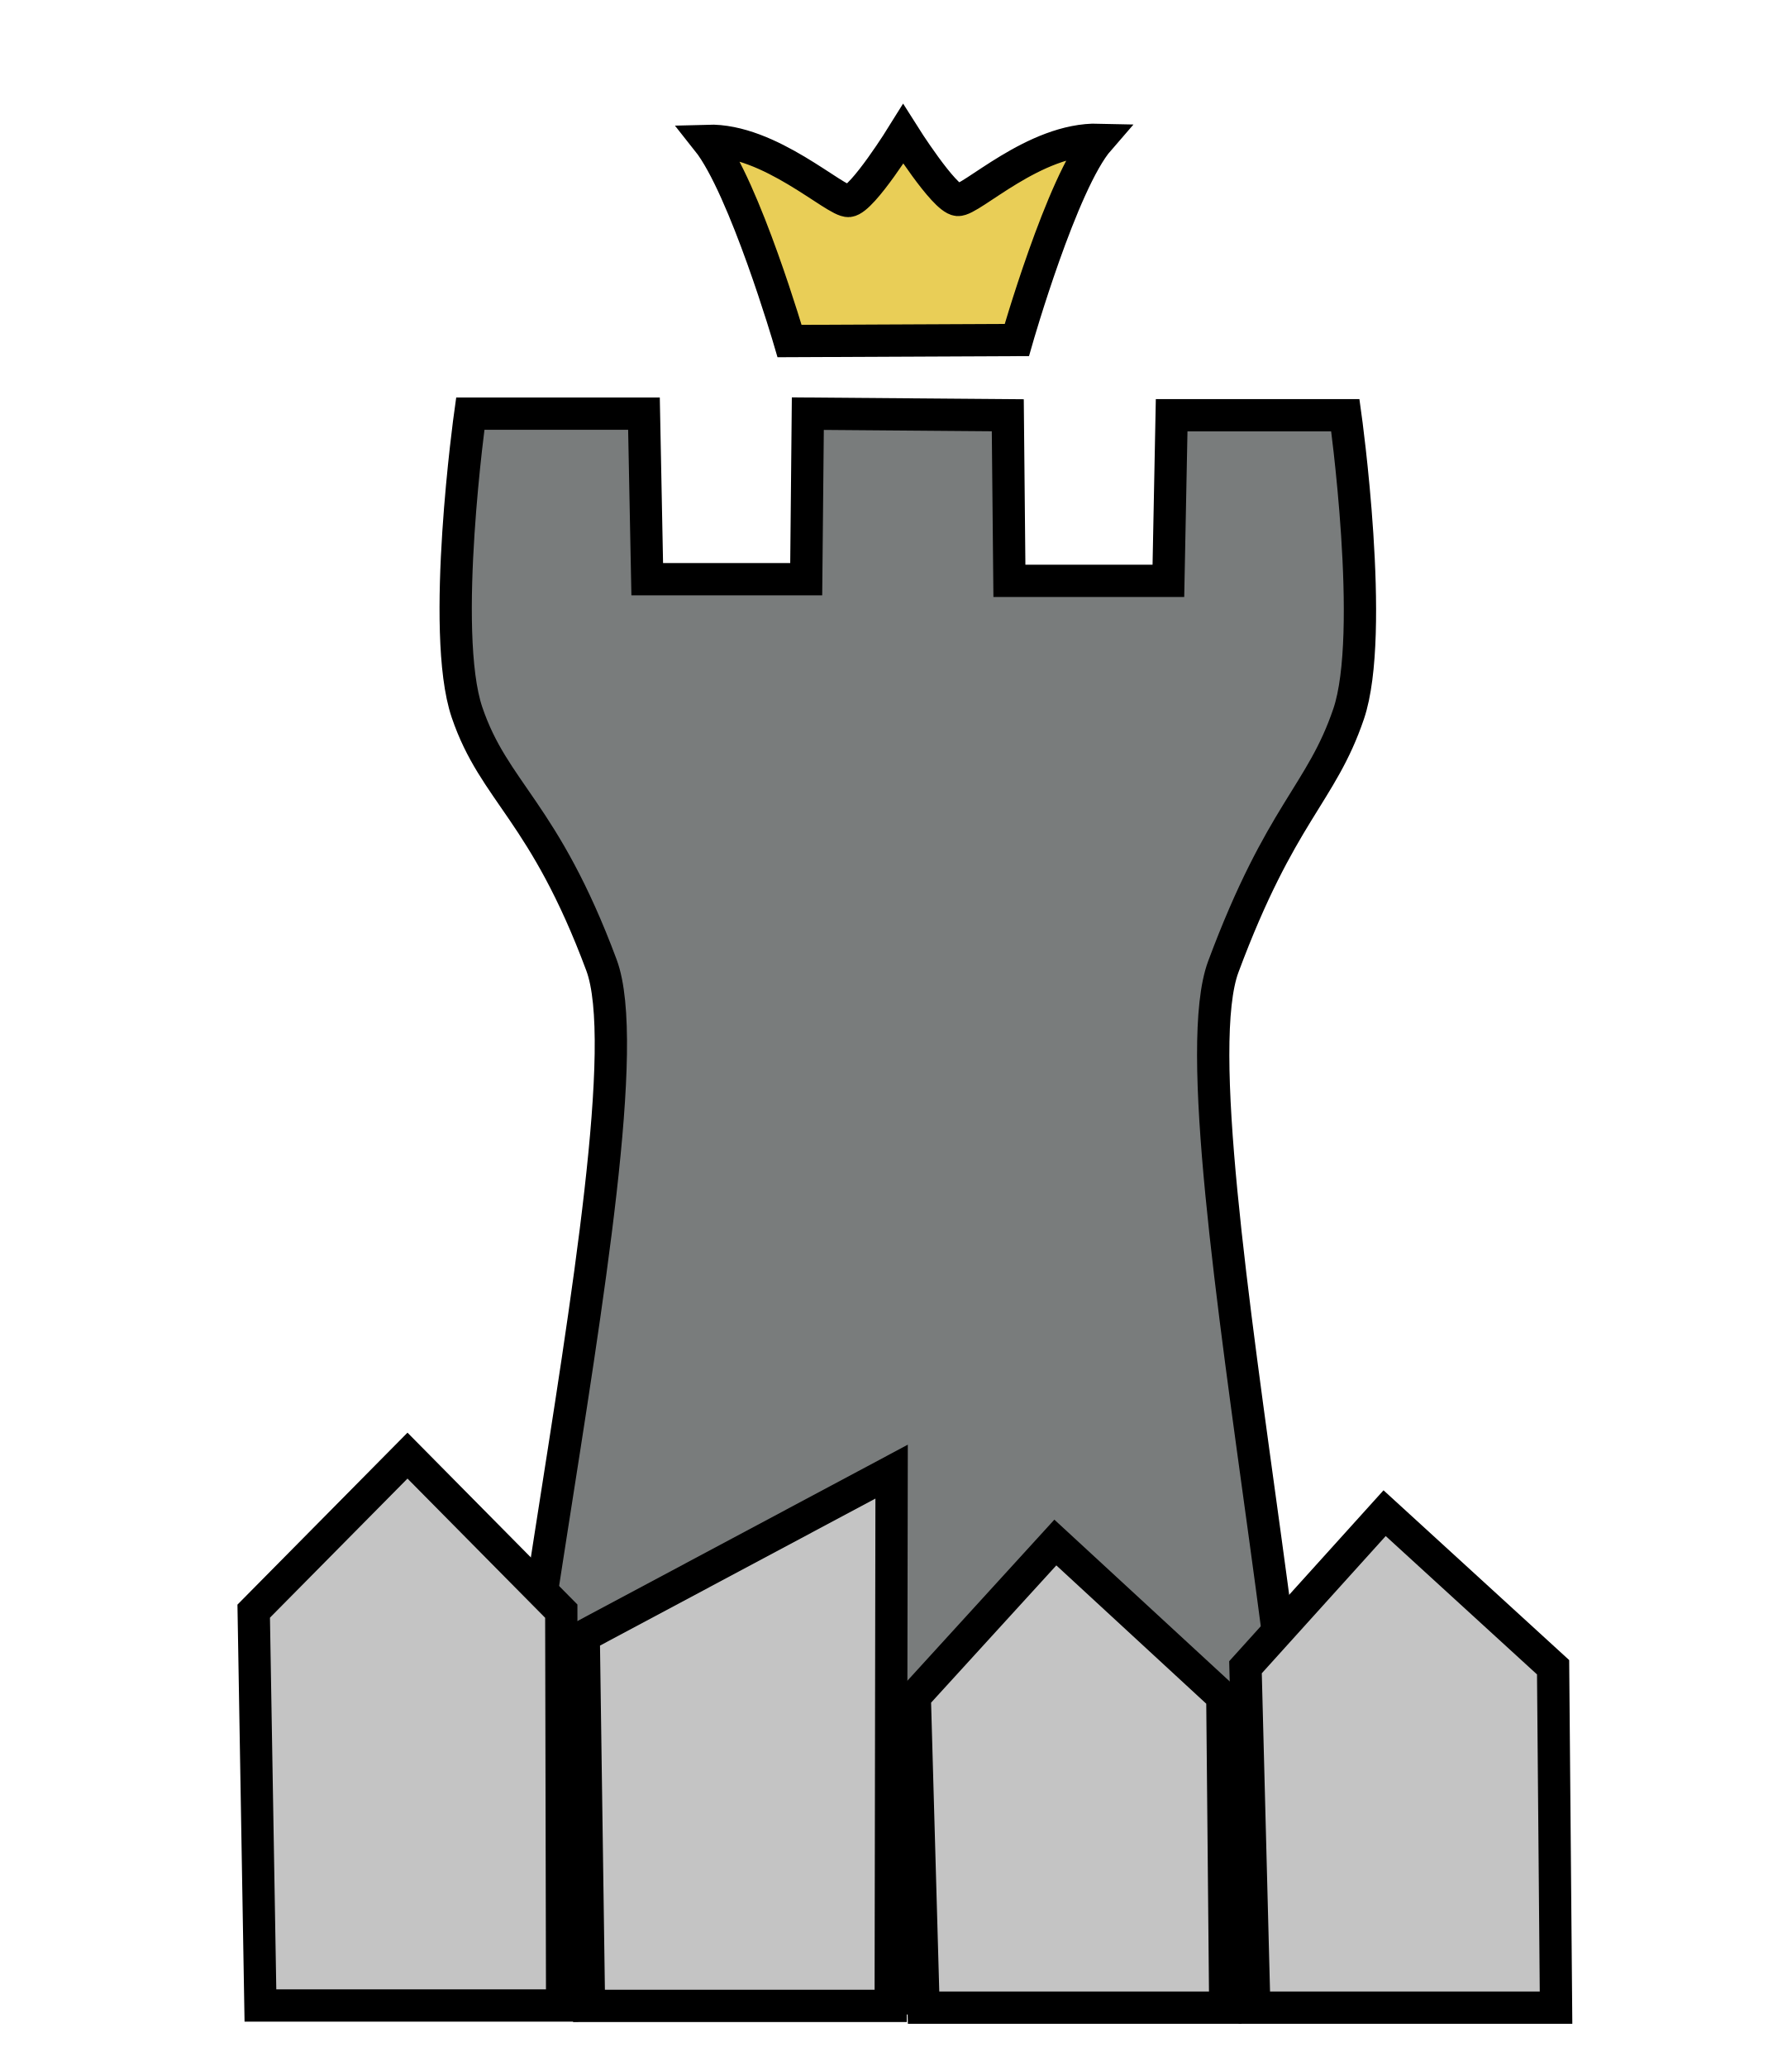
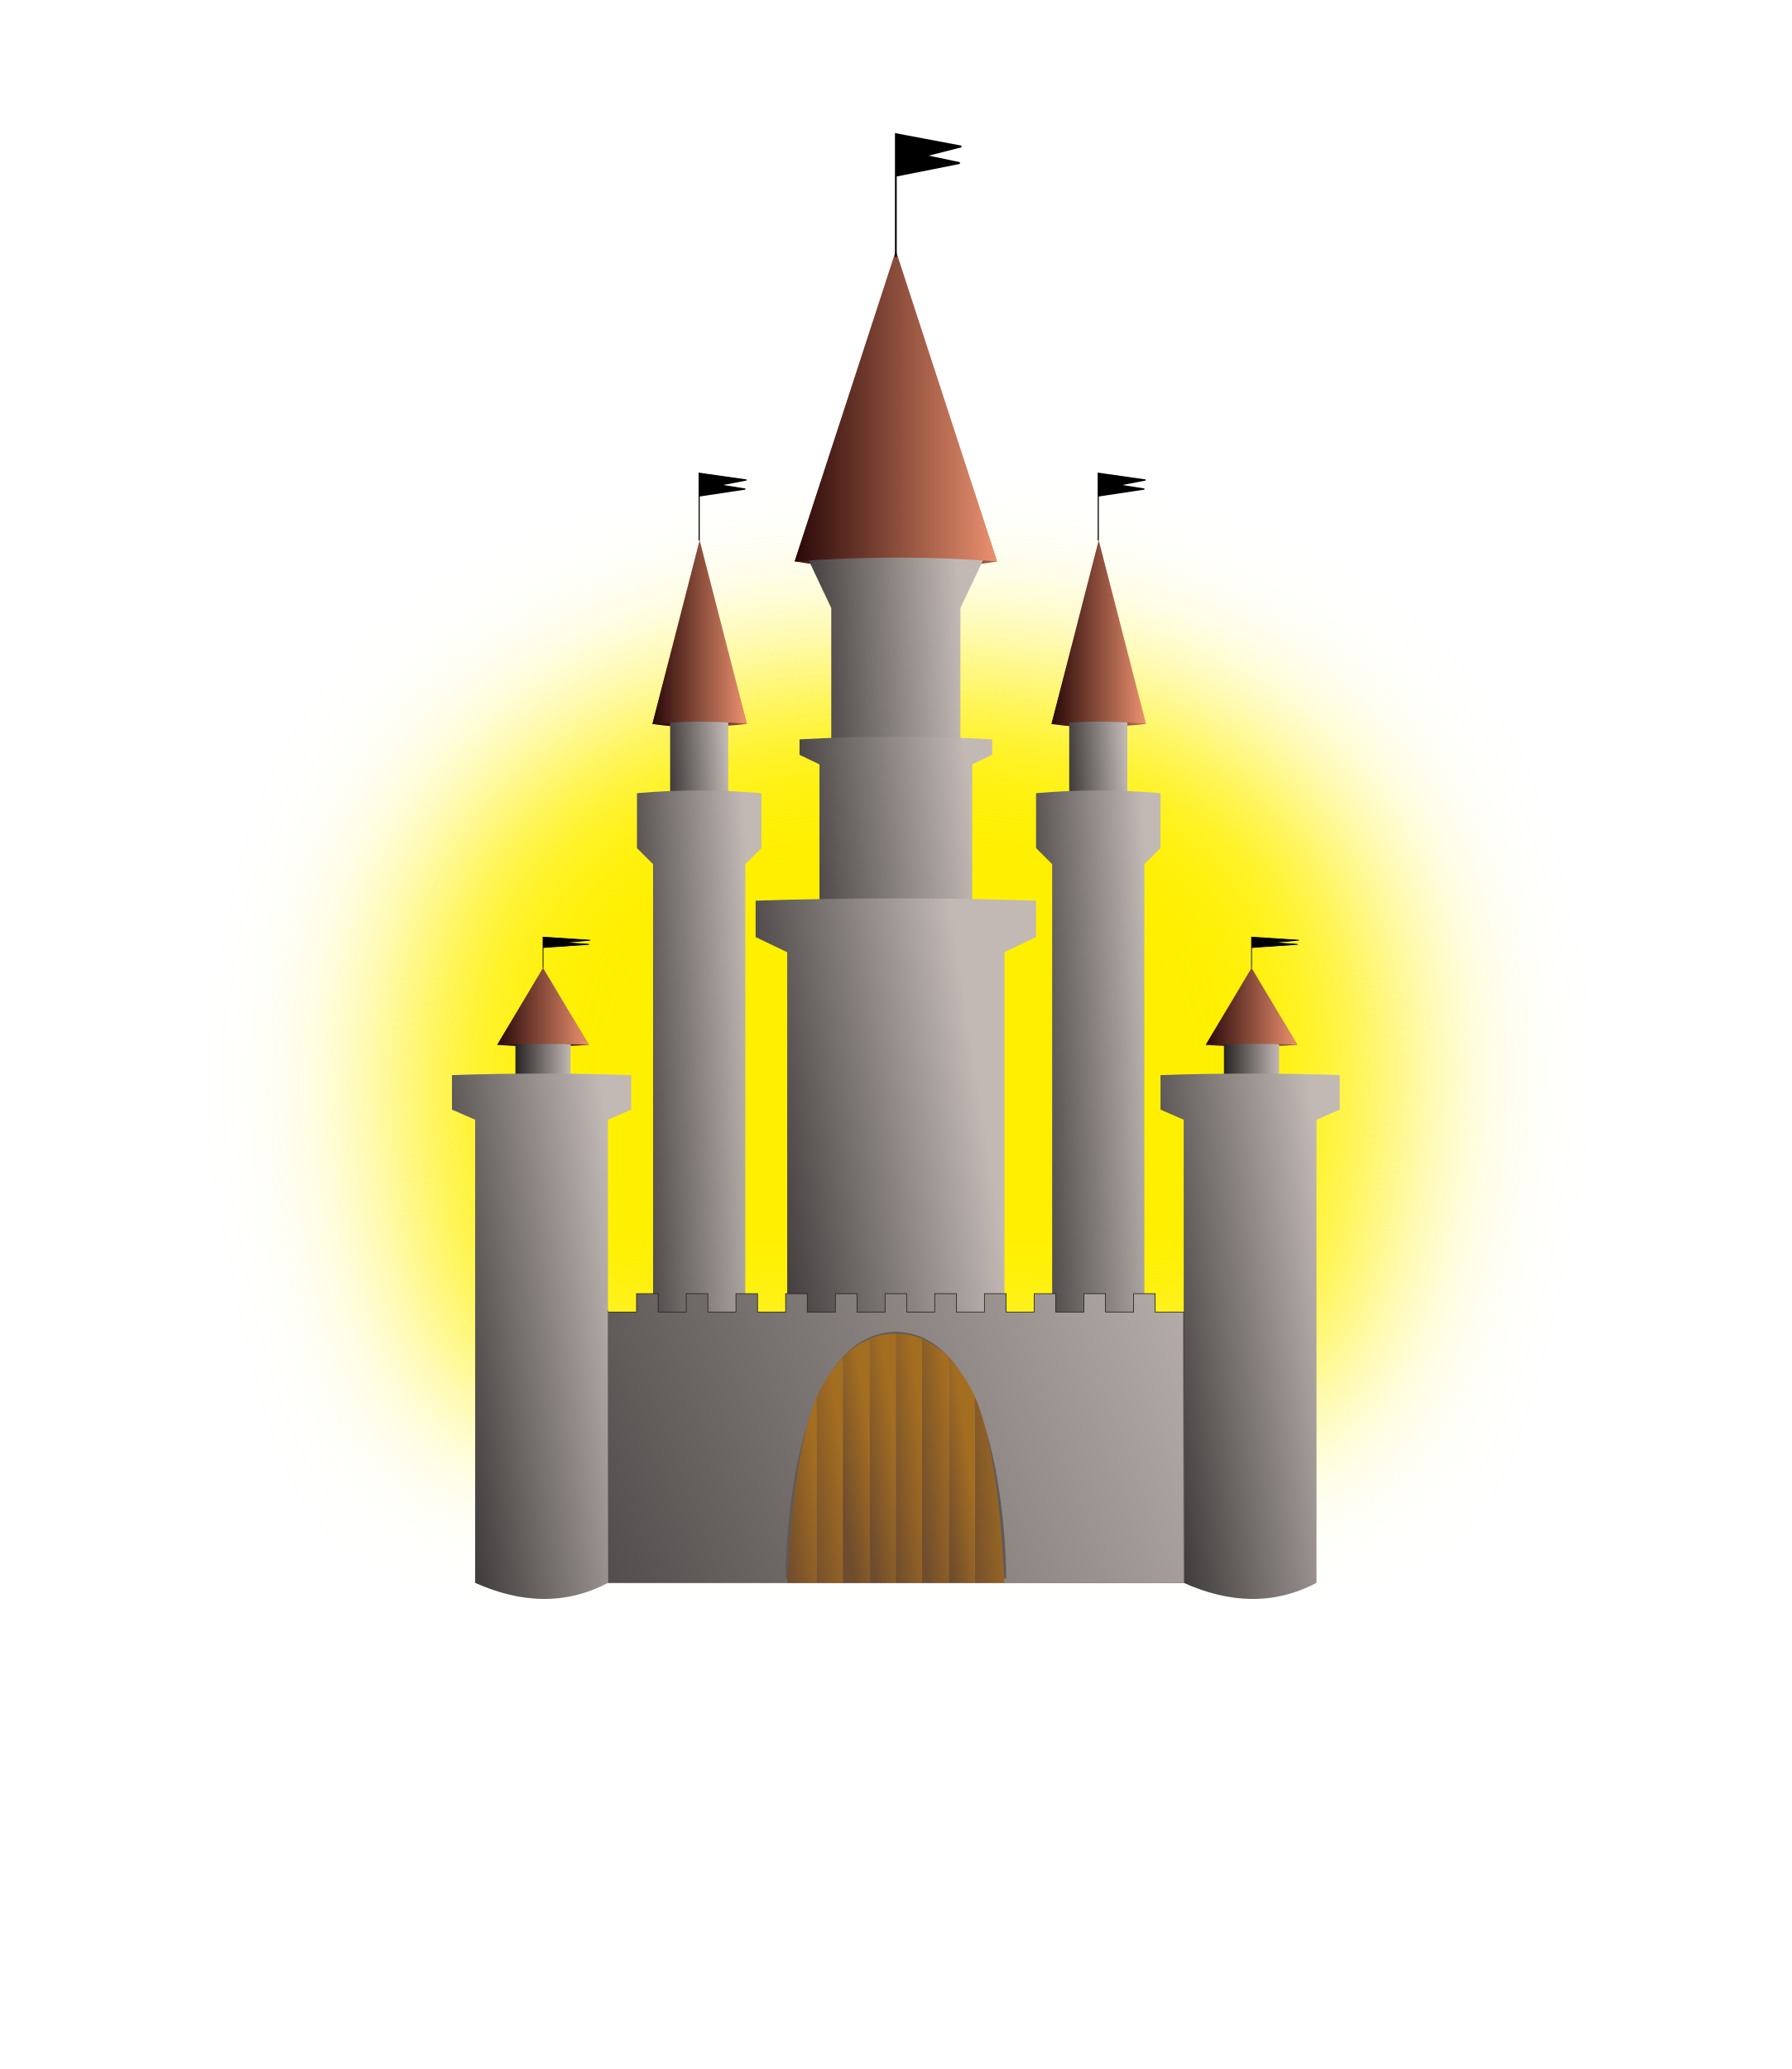
- <svg xmlns="http://www.w3.org/2000/svg" version="1.1" width="55.5" height="64" id="svg2985">
-   <defs id="defs2987" />
-   <g id="layer1" transform="translate(-3.525424,1.084746)">
-     <path d="m 42.989,60.845 c 3.172,0.011 -3.356,-27.202 -1.576,-31.983 1.78,-4.782 3.036,-5.342 3.881,-7.831 0.845,-2.489 -0.101,-9.252 -0.101,-9.252 l -5.38,0 -0.101,5.129 -4.924,0 -0.05,-5.129 -6.193,-0.05 -0.05,5.129 -4.924,0 -0.101,-5.129 -5.38,0 c 0,0 -0.945,6.763 -0.101,9.252 0.845,2.489 2.385,3.05 4.165,7.831 1.78,4.782 -5.316,31.994 -2.145,31.983 z" id="path2999" style="fill:#797c7c;fill-opacity:1;stroke:#000000;stroke-width:1;stroke-linecap:butt;stroke-linejoin:miter;stroke-miterlimit:4;stroke-opacity:1;stroke-dasharray:none" />
-     <path d="m 42.373,61.108 -0.273,-10.545 4.309,-4.773 5.218,4.773 0.091,10.545 z" id="path3020" style="fill:#c4c4c4;fill-opacity:1;stroke:#000000;stroke-width:1px;stroke-linecap:butt;stroke-linejoin:miter;stroke-opacity:1" />
-     <path d="m 11.591,61.042 -0.208,-12.217 4.763,-4.818 4.763,4.818 0.027,12.217 z" id="path3020-3" style="fill:#c4c4c4;fill-opacity:1;stroke:#000000;stroke-width:1px;stroke-linecap:butt;stroke-linejoin:miter;stroke-opacity:1" />
-     <path d="m 32.13,61.108 -0.273,-9.636 4.354,-4.773 5.172,4.773 0.091,9.636 z" id="path3020-6" style="fill:#c4c4c4;fill-opacity:1;stroke:#000000;stroke-width:1px;stroke-linecap:butt;stroke-linejoin:miter;stroke-opacity:1" />
-     <path d="m 21.767,61.054 -0.163,-11.46 9.536,-5.091 -0.009,5.091 -0.019,11.46 z" id="path3020-7" style="fill:#c4c4c4;fill-opacity:1;stroke:#000000;stroke-width:1px;stroke-linecap:butt;stroke-linejoin:miter;stroke-opacity:1" />
-     <path d="m 35.018,9.448 c 0,0 1.399,-4.892 2.539,-6.203 -1.996,-0.051 -3.964,1.905 -4.371,1.864 -0.429,-0.043 -1.687,-2.041 -1.687,-2.041 0,0 -1.258,2.03 -1.687,2.073 -0.407,0.041 -2.448,-1.922 -4.371,-1.864 1.149,1.447 2.539,6.203 2.539,6.203 z" id="path3900" style="fill:#e9ce57;fill-opacity:1;stroke:#000000;stroke-width:1px;stroke-linecap:butt;stroke-linejoin:miter;stroke-opacity:1" />
+ <svg xmlns="http://www.w3.org/2000/svg" xmlns:xlink="http://www.w3.org/1999/xlink" width="143.933mm" height="166.229mm" viewBox="0 0 510 589" id="svg2" version="1.1">
+   <defs id="defs4">
+     <linearGradient id="linearGradient4359">
+       <stop style="stop-color:#262323;stop-opacity:1" offset="0" id="stop4361" />
+       <stop style="stop-color:#c2b9b5;stop-opacity:1" offset="1" id="stop4363" />
+     </linearGradient>
+     <linearGradient id="linearGradient4333">
+       <stop style="stop-color:#260606;stop-opacity:1" offset="0" id="stop4335" />
+       <stop style="stop-color:#ee9370;stop-opacity:1" offset="1" id="stop4337" />
+     </linearGradient>
+     <linearGradient xlink:href="#linearGradient4333" id="linearGradient4339" x1="230.462" y1="114.913" x2="279.524" y2="114.913" gradientUnits="userSpaceOnUse" gradientTransform="matrix(1.206086,0,0,1,-52.5503,-2e-6)" />
+     <linearGradient xlink:href="#linearGradient4359" id="linearGradient4347" x1="226.58" y1="193.632" x2="270.732" y2="191.797" gradientUnits="userSpaceOnUse" gradientTransform="matrix(1.206086,0,0,1,-52.5503,-2e-6)" />
+     <linearGradient xlink:href="#linearGradient4359" id="linearGradient4349" x1="221.9" y1="243.262" x2="273.518" y2="238.774" gradientUnits="userSpaceOnUse" gradientTransform="matrix(1.206086,0,0,1,-52.5503,-2e-6)" />
+     <linearGradient xlink:href="#linearGradient4359" id="linearGradient4351" x1="216.318" y1="364.686" x2="280.681" y2="356.412" gradientUnits="userSpaceOnUse" gradientTransform="matrix(1.206086,0,0,1,-52.5503,-2e-6)" />
+     <linearGradient xlink:href="#linearGradient4359" id="linearGradient4443" x1="276.264" y1="336.221" x2="322.398" y2="333.776" gradientUnits="userSpaceOnUse" gradientTransform="translate(8.427043,-3.489868e-6)" />
+     <linearGradient xlink:href="#linearGradient4359" id="linearGradient4451" x1="292.245" y1="217.047" x2="312.462" y2="215.824" gradientUnits="userSpaceOnUse" gradientTransform="translate(8.427043,-3.489868e-6)" />
+     <linearGradient xlink:href="#linearGradient4359" id="linearGradient4551" x1="295.913" y1="215.824" x2="312.462" y2="215.824" gradientUnits="userSpaceOnUse" gradientTransform="translate(1.771653,0)" />
+     <linearGradient xlink:href="#linearGradient4359" id="linearGradient4443-4" x1="275.788" y1="336.695" x2="322.398" y2="333.776" gradientUnits="userSpaceOnUse" gradientTransform="matrix(1.440151,0,0,0.6283158,-82.24521,164.1915)" />
+     <linearGradient xlink:href="#linearGradient4359" id="linearGradient4451-9" x1="295.913" y1="215.824" x2="312.462" y2="215.824" gradientUnits="userSpaceOnUse" gradientTransform="matrix(0.949313,0,0,0.4262347,67.47542,209.6914)" />
+     <linearGradient xlink:href="#linearGradient4359" id="linearGradient4768" x1="285.977" y1="333.776" x2="322.398" y2="333.776" gradientUnits="userSpaceOnUse" gradientTransform="matrix(1,0,0,0.2631317,47.47363,189.8275)" />
+     <linearGradient xlink:href="#linearGradient4359" id="linearGradient4770" x1="295.913" y1="215.824" x2="312.462" y2="215.824" gradientUnits="userSpaceOnUse" gradientTransform="matrix(0.949313,0,0,0.4123372,62.89198,156.1367)" />
+     <linearGradient gradientTransform="translate(0,-2.4907713e-6)" xlink:href="#linearGradient4359" id="linearGradient4941" x1="90.99" y1="469.183" x2="362.214" y2="365.99" gradientUnits="userSpaceOnUse" />
+     <linearGradient gradientTransform="translate(0,-2.4907713e-6)" xlink:href="#linearGradient4992" id="linearGradient5020" x1="220.055" y1="421.767" x2="233" y2="419.804" gradientUnits="userSpaceOnUse" />
+     <linearGradient id="linearGradient4992">
+       <stop id="stop4994" offset="0" style="stop-color:#6f4c2d;stop-opacity:1" />
+       <stop id="stop4996" offset="1" style="stop-color:#a46e21;stop-opacity:1" />
+     </linearGradient>
+     <linearGradient gradientTransform="translate(0,-2.4907713e-6)" xlink:href="#linearGradient4992" id="linearGradient5012" x1="225.957" y1="415.999" x2="239.915" y2="414.036" gradientUnits="userSpaceOnUse" />
+     <linearGradient gradientTransform="translate(0,-2.4907713e-6)" xlink:href="#linearGradient4992" id="linearGradient5004" x1="237.234" y1="413.033" x2="248.049" y2="411.288" gradientUnits="userSpaceOnUse" />
+     <linearGradient gradientTransform="translate(0,-2.4907713e-6)" xlink:href="#linearGradient4992" id="linearGradient4990" x1="244.059" y1="412.211" x2="254.993" y2="410.685" gradientUnits="userSpaceOnUse" />
+     <linearGradient gradientTransform="matrix(-1,0,0,1,509.9853,-2.4907713e-6)" xlink:href="#linearGradient4992" id="linearGradient5020-7" x1="236.413" y1="420.241" x2="222.749" y2="419.15" gradientUnits="userSpaceOnUse" />
+     <linearGradient gradientTransform="matrix(-1,0,0,1,509.9853,-2.4907713e-6)" xlink:href="#linearGradient4992" id="linearGradient5012-9" x1="242.751" y1="422.324" x2="233.372" y2="421.015" gradientUnits="userSpaceOnUse" />
+     <linearGradient gradientTransform="matrix(-1,0,0,1,509.9853,-2.4907713e-6)" xlink:href="#linearGradient4992" id="linearGradient5004-5" x1="251.193" y1="405.181" x2="239.325" y2="403.872" gradientUnits="userSpaceOnUse" />
+     <linearGradient gradientTransform="matrix(-1,0,0,1,509.9853,-2.4907713e-6)" xlink:href="#linearGradient4992" id="linearGradient4990-2" x1="259.137" y1="411.557" x2="247.331" y2="410.28" gradientUnits="userSpaceOnUse" />
+     <linearGradient xlink:href="#linearGradient4333" id="linearGradient4339-5" x1="230.462" y1="114.913" x2="279.524" y2="114.913" gradientUnits="userSpaceOnUse" gradientTransform="matrix(0.562427,0,0,0.5905707,169.3203,111.6998)" />
+     <linearGradient xlink:href="#linearGradient4333" id="linearGradient4339-4" x1="230.462" y1="114.913" x2="279.524" y2="114.913" gradientUnits="userSpaceOnUse" gradientTransform="matrix(0.5456395,0,0,0.2472744,217.1107,257.9106)" />
+     <linearGradient xlink:href="#linearGradient4333" id="linearGradient4339-5-9" x1="237.199" y1="165.814" x2="258.525" y2="133.523" gradientUnits="userSpaceOnUse" gradientTransform="matrix(0.562427,0,0,0.5905707,169.3203,111.6998)" />
+     <linearGradient xlink:href="#linearGradient4333" id="linearGradient4339-9" x1="236.776" y1="173.629" x2="269.223" y2="124.106" gradientUnits="userSpaceOnUse" gradientTransform="matrix(1.206086,0,0,1,-52.5503,-2e-6)" />
+     <linearGradient xlink:href="#linearGradient4333" id="linearGradient4339-4-6" x1="240.596" y1="171.581" x2="271.939" y2="123.393" gradientUnits="userSpaceOnUse" gradientTransform="matrix(0.5456395,0,0,0.2472744,217.1107,257.9106)" />
+     <linearGradient xlink:href="#linearGradient4333" id="linearGradient4339-5-2" x1="230.462" y1="114.913" x2="279.524" y2="114.913" gradientUnits="userSpaceOnUse" gradientTransform="matrix(0.562427,0,0,0.5905707,55.72655,111.6998)" />
+     <linearGradient xlink:href="#linearGradient4359" id="linearGradient4443-9" x1="276.264" y1="336.221" x2="322.398" y2="333.776" gradientUnits="userSpaceOnUse" gradientTransform="translate(-105.1667,-9.9999997e-7)" />
+     <linearGradient xlink:href="#linearGradient4359" id="linearGradient4451-8" x1="292.245" y1="217.047" x2="312.462" y2="215.824" gradientUnits="userSpaceOnUse" gradientTransform="translate(-105.1667,-9.9999997e-7)" />
+     <linearGradient xlink:href="#linearGradient4333" id="linearGradient4339-5-9-5" x1="242.448" y1="164.497" x2="256.312" y2="130.888" gradientUnits="userSpaceOnUse" gradientTransform="matrix(0.562427,0,0,0.5905707,55.72655,111.6998)" />
+     <linearGradient xlink:href="#linearGradient4333" id="linearGradient4339-4-2" x1="230.462" y1="114.913" x2="279.524" y2="114.913" gradientUnits="userSpaceOnUse" gradientTransform="matrix(0.5456395,0,0,0.2472744,15.43322,257.9106)" />
+     <linearGradient xlink:href="#linearGradient4359" id="linearGradient4443-4-0" x1="275.788" y1="336.695" x2="322.398" y2="333.776" gradientUnits="userSpaceOnUse" gradientTransform="matrix(1.440151,0,0,0.6283158,-283.9227,164.1915)" />
+     <linearGradient xlink:href="#linearGradient4359" id="linearGradient4451-9-8" x1="295.913" y1="215.824" x2="312.462" y2="215.824" gradientUnits="userSpaceOnUse" gradientTransform="matrix(0.949313,0,0,0.4262347,-134.2021,209.6914)" />
+     <linearGradient xlink:href="#linearGradient4333" id="linearGradient4339-4-6-6" x1="254.848" y1="160.869" x2="279.524" y2="114.913" gradientUnits="userSpaceOnUse" gradientTransform="matrix(0.5456395,0,0,0.2472744,15.43322,257.9106)" />
+     <linearGradient xlink:href="#linearGradient4359" id="linearGradient4620" x1="299.488" y1="388.816" x2="312.232" y2="483.411" gradientUnits="userSpaceOnUse" />
+     <filter style="color-interpolation-filters:sRGB" id="filter4282" x="-0.199" width="1.398" y="-0.303" height="1.606">
+       <feGaussianBlur stdDeviation="23.258" id="feGaussianBlur4284" />
+     </filter>
+   </defs>
+   <g id="layer1" transform="translate(-85.00733,-240.8622)" style="display:none">
+     <path style="fill:none;fill-opacity:1;stroke:#000000;stroke-width:8.15;stroke-linecap:round;stroke-linejoin:miter;stroke-miterlimit:4;stroke-dasharray:none;stroke-opacity:1" id="path4136" d="m 1243.499,1057.008 -903.517,521.646 -903.517,-521.646 0,-1043.292 903.517,-521.646 903.517,521.646 z" transform="matrix(0.2822303,0,0,0.2822795,244.0469,384.2404)" />
+   </g>
+   <g id="layer2" style="display:inline">
+     <path style="display:inline;fill:#fff000;fill-opacity:1;fill-rule:evenodd;stroke:none;stroke-width:1px;stroke-linecap:butt;stroke-linejoin:miter;stroke-opacity:1;filter:url(#filter4282)" d="m 135.249,400.631 c 0,0 -93.603,-207.894 117.937,-210.833 220.357,-3.062 121.55,210.833 121.55,210.833 z" id="path4459" />
+     <path style="display:inline;fill:url(#linearGradient4339-4-6);fill-opacity:1;fill-rule:evenodd;stroke:none;stroke-width:1px;stroke-linecap:butt;stroke-linejoin:miter;stroke-opacity:1" d="m 369.274,297.433 c -8.686,0.646 -17.372,0.69 -26.058,0 l 13.029,-21.865 z" id="path4214-0-1-6" />
+     <path style="display:inline;fill:url(#linearGradient4339-9);fill-opacity:1;fill-rule:evenodd;stroke:none;stroke-width:1px;stroke-linecap:butt;stroke-linejoin:miter;stroke-opacity:1" d="m 283.792,159.833 c -19.619,3.137 -38.803,3.012 -57.598,0 l 28.799,-88.422 z" id="path4214-0-5" />
+     <path style="fill:url(#linearGradient4347);fill-opacity:1;fill-rule:evenodd;stroke:none;stroke-width:1px;stroke-linecap:butt;stroke-linejoin:miter;stroke-opacity:1" d="m 229.502,158.062 7.111,15.045 0,37.381 36.76,0 0,-37.381 7.111,-15.045 c -16.994,-0.672 -33.988,-0.669 -50.982,0 z" id="path4210" />
+     <path style="fill:url(#linearGradient4339);fill-opacity:1;fill-rule:evenodd;stroke:none;stroke-width:1px;stroke-linecap:butt;stroke-linejoin:miter;stroke-opacity:1" d="m 283.792,159.833 c -19.199,-1.495 -38.399,-1.431 -57.598,0 l 28.799,-88.422 z" id="path4214-0" />
+     <path style="fill:url(#linearGradient4349);fill-opacity:1;fill-rule:evenodd;stroke:none;stroke-width:1px;stroke-linecap:butt;stroke-linejoin:miter;stroke-opacity:1" d="m 227.578,210.488 0,4.398 5.674,2.717 0,38.798 43.48,0 0,-38.798 5.674,-2.717 0,-4.398 c -18.698,-1.055 -36.96,-1.02 -54.828,0 z" id="path4202" />
+     <path style="fill:url(#linearGradient4351);fill-opacity:1;fill-rule:evenodd;stroke:none;stroke-width:0.1;stroke-linecap:butt;stroke-linejoin:miter;stroke-miterlimit:4;stroke-dasharray:none;stroke-opacity:1" d="m 215.08,256.402 0,10.368 8.99,4.305 0,170.676 30.922,0 30.922,0 0,-170.676 8.99,-4.305 0,-10.368 c -26.894,-0.879 -53.493,-0.845 -79.824,0 z" id="path4190" />
+     <path style="fill:#000000;fill-opacity:1;fill-rule:evenodd;stroke:#000000;stroke-width:0.5;stroke-linecap:butt;stroke-linejoin:miter;stroke-miterlimit:4;stroke-dasharray:none;stroke-opacity:1" d="m 254.993,73.182 0,-34.996 18.612,3.511 -10.312,2.633 9.873,2.084 -18.173,3.62" id="path4307" />
+     <path style="fill:#000000;fill-opacity:1;fill-rule:evenodd;stroke:#000000;stroke-width:0.314;stroke-linecap:butt;stroke-linejoin:miter;stroke-miterlimit:4;stroke-dasharray:none;stroke-opacity:1" d="m 312.606,153.873 0,-19.154 13.453,1.921 -7.454,1.441 7.137,1.141 -13.136,1.981" id="path4307-8" />
+     <path style="display:inline;fill:url(#linearGradient4339-5-9);fill-opacity:1;fill-rule:evenodd;stroke:none;stroke-width:1px;stroke-linecap:butt;stroke-linejoin:miter;stroke-opacity:1" d="m 326.165,206.093 c -8.953,0.957 -17.906,1.402 -26.859,0 l 13.43,-52.22 z" id="path4214-0-4-0" />
+     <path style="fill:url(#linearGradient4451);fill-opacity:1;fill-rule:evenodd;stroke:none;stroke-width:1px;stroke-linecap:butt;stroke-linejoin:miter;stroke-opacity:1" d="m 320.889,225.801 0,-21.726 c -5.516,0 -11.033,0 -16.549,0 l 0,21.726 z" id="path4412-5" />
+     <path style="fill:url(#linearGradient4443);fill-opacity:1;fill-rule:evenodd;stroke:none;stroke-width:1px;stroke-linecap:butt;stroke-linejoin:miter;stroke-opacity:1" d="m 325.742,441.75 0,-195.739 4.583,-4.583 0,-15.626 c -12.032,-1.049 -23.831,-1.011 -35.421,0 l 0,15.626 4.583,4.583 0,195.739 13.127,0 z" id="path4387-1" />
+     <path style="fill:#000000;fill-opacity:1;fill-rule:evenodd;stroke:#000000;stroke-width:0.213;stroke-linecap:butt;stroke-linejoin:miter;stroke-miterlimit:4;stroke-dasharray:none;stroke-opacity:1" d="m 356.245,275.569 0,-8.795 13.453,0.882 -7.454,0.662 7.137,0.524 -13.136,0.91" id="path4307-8-8" />
+     <path style="fill:url(#linearGradient4451-9);fill-opacity:1;fill-rule:evenodd;stroke:none;stroke-width:1px;stroke-linecap:butt;stroke-linejoin:miter;stroke-opacity:1" d="m 364.1,305.936 0,-8.677 c -5.336,-0.585 -10.581,-0.634 -15.711,0 l 0,8.677 z" id="path4412-5-9" />
+     <path style="fill:url(#linearGradient4443-4);fill-opacity:1;fill-rule:evenodd;stroke:none;stroke-width:1px;stroke-linecap:butt;stroke-linejoin:miter;stroke-opacity:1" d="m 374.736,450.608 0,-131.844 6.601,-2.88 0,-9.818 c -16.93,-0.592 -33.934,-0.592 -51.011,0 l 0,9.818 6.601,2.88 0,131.844 c 12.876,5.737 25.515,6.468 37.81,0 z" id="path4387-1-1" />
+     <g id="g4511">
+       <path id="path4307-8-25" d="m 199.012,153.873 0,-19.154 13.453,1.921 -7.454,1.441 7.137,1.141 -13.136,1.981" style="display:inline;fill:#000000;fill-opacity:1;fill-rule:evenodd;stroke:#000000;stroke-width:0.314;stroke-linecap:butt;stroke-linejoin:miter;stroke-miterlimit:4;stroke-dasharray:none;stroke-opacity:1" />
+       <path id="path4214-0-4-0-4" d="m 212.571,206.093 c -8.953,0.957 -17.906,1.402 -26.859,0 l 13.43,-52.22 z" style="display:inline;fill:url(#linearGradient4339-5-9-5);fill-opacity:1;fill-rule:evenodd;stroke:none;stroke-width:1px;stroke-linecap:butt;stroke-linejoin:miter;stroke-opacity:1" />
+       <path id="path4412-5-2" d="m 207.296,225.801 0,-21.726 c -5.516,0 -11.033,0 -16.549,0 l 0,21.726 z" style="display:inline;fill:url(#linearGradient4451-8);fill-opacity:1;fill-rule:evenodd;stroke:none;stroke-width:1px;stroke-linecap:butt;stroke-linejoin:miter;stroke-opacity:1" />
+       <path id="path4387-1-9" d="m 212.148,441.75 0,-195.739 4.583,-4.583 0,-15.626 c -12.032,-1.049 -23.831,-1.011 -35.421,0 l 0,15.626 4.583,4.583 0,195.739 13.127,0 z" style="display:inline;fill:url(#linearGradient4443-9);fill-opacity:1;fill-rule:evenodd;stroke:none;stroke-width:1px;stroke-linecap:butt;stroke-linejoin:miter;stroke-opacity:1" />
+       <path id="path4214-0-4-9" d="m 212.571,206.093 c -8.953,-0.883 -17.906,-0.845 -26.859,0 l 13.43,-52.22 z" style="display:inline;fill:url(#linearGradient4339-5-2);fill-opacity:1;fill-rule:evenodd;stroke:none;stroke-width:1px;stroke-linecap:butt;stroke-linejoin:miter;stroke-opacity:1" />
+     </g>
+     <path style="display:inline;fill:url(#linearGradient4941);fill-opacity:1;fill-rule:evenodd;stroke:url(#linearGradient4620);stroke-width:0.2;stroke-linecap:butt;stroke-linejoin:miter;stroke-miterlimit:4;stroke-dasharray:none;stroke-opacity:1" d="m 173.19,373.509 7.996,0 0,-5.228 6.151,0 0,5.228 7.996,0 0,-5.228 6.151,0 0,5.228 7.996,0 0,-5.228 6.151,0 0,5.228 7.996,0 0,-5.228 6.151,0 0,5.228 7.996,0 0,-5.228 6.151,0 0,5.228 7.996,0 0,-5.228 6.151,0 0,5.228 7.996,0 0,-5.228 6.151,0 0,5.228 7.996,0 0,-5.228 6.151,0 0,5.228 7.996,0 0,-5.228 6.151,0 0,5.228 7.996,0 0,-5.228 6.151,0 0,5.228 7.996,0 0,-5.228 6.151,0 0,5.228 8.127,0 0,77.099 -163.868,0 0,-77.532" id="path4794-50" />
+     <path style="display:inline;fill:none;fill-rule:evenodd;stroke:#605959;stroke-width:1px;stroke-linecap:butt;stroke-linejoin:miter;stroke-opacity:1" d="m 285.915,448.837 c 0,0 0,-68.555 -30.922,-69.217 l 0,0 c -30.922,0.663 -30.922,69.217 -30.922,69.217 l 0,0 61.844,0 z" id="path4951-2" />
+     <path style="display:inline;fill:url(#linearGradient5020);fill-opacity:1;fill-rule:evenodd;stroke:none;stroke-width:1px;stroke-linecap:butt;stroke-linejoin:miter;stroke-opacity:1" d="m 224.07,450.608 c 0.77,-15.185 2.476,-39.021 8.43,-53.054 l 0,53.054 z" id="path4976" />
+     <path style="display:inline;fill:url(#linearGradient5012);fill-opacity:1;fill-rule:evenodd;stroke:none;stroke-width:1px;stroke-linecap:butt;stroke-linejoin:miter;stroke-opacity:1" d="m 232.5,397.554 c 1.462,-3.239 3.635,-6.834 7.416,-11.232 l 0,64.286 -7.416,0 z" id="path4978" />
+     <path style="display:inline;fill:url(#linearGradient5004);fill-opacity:1;fill-rule:evenodd;stroke:none;stroke-width:1px;stroke-linecap:butt;stroke-linejoin:miter;stroke-opacity:1" d="m 239.915,450.608 0,-64.286 c 1.706,-1.568 3.12,-3.078 7.634,-5.208 l 0,69.494 z" id="path4980" />
+     <path style="display:inline;fill:url(#linearGradient4990);fill-opacity:1;fill-rule:evenodd;stroke:none;stroke-width:1px;stroke-linecap:butt;stroke-linejoin:miter;stroke-opacity:1" d="m 247.549,450.608 0,-69.494 c 1.651,-0.706 3.504,-1.361 7.444,-1.495 l 0,70.989 z" id="path4982" />
+     <path style="display:inline;fill:url(#linearGradient5020-7);fill-opacity:1;fill-rule:evenodd;stroke:none;stroke-width:1px;stroke-linecap:butt;stroke-linejoin:miter;stroke-opacity:1" d="m 285.915,450.608 c -0.77,-15.185 -2.476,-39.021 -8.43,-53.054 l 0,53.054 z" id="path4976-8" />
+     <path style="display:inline;fill:url(#linearGradient5012-9);fill-opacity:1;fill-rule:evenodd;stroke:none;stroke-width:1px;stroke-linecap:butt;stroke-linejoin:miter;stroke-opacity:1" d="m 277.485,397.554 c -1.462,-3.239 -3.635,-6.834 -7.416,-11.232 l 0,64.286 7.416,0 z" id="path4978-5" />
+     <path style="display:inline;fill:url(#linearGradient5004-5);fill-opacity:1;fill-rule:evenodd;stroke:none;stroke-width:1px;stroke-linecap:butt;stroke-linejoin:miter;stroke-opacity:1" d="m 270.07,450.608 0,-64.286 c -1.706,-1.568 -3.12,-3.078 -7.634,-5.208 l 0,69.494 z" id="path4980-4" />
+     <path style="display:inline;fill:url(#linearGradient4990-2);fill-opacity:1;fill-rule:evenodd;stroke:none;stroke-width:1px;stroke-linecap:butt;stroke-linejoin:miter;stroke-opacity:1" d="m 262.436,450.608 0,-69.494 c -1.651,-0.706 -3.504,-1.361 -7.444,-1.495 l 0,70.989 z" id="path4982-4" />
+     <path style="display:inline;fill:url(#linearGradient4339-5);fill-opacity:1;fill-rule:evenodd;stroke:none;stroke-width:1px;stroke-linecap:butt;stroke-linejoin:miter;stroke-opacity:1" d="m 326.165,206.093 c -8.953,-0.883 -17.906,-0.845 -26.859,0 l 13.43,-52.22 z" id="path4214-0-4" />
+     <path style="display:inline;fill:url(#linearGradient4339-4);fill-opacity:1;fill-rule:evenodd;stroke:none;stroke-width:1px;stroke-linecap:butt;stroke-linejoin:miter;stroke-opacity:1" d="m 369.274,297.433 c -8.686,-0.37 -17.372,-0.354 -26.058,0 l 13.029,-21.865 z" id="path4214-0-1" />
+     <path style="display:inline;fill:url(#linearGradient4339-4-6-6);fill-opacity:1;fill-rule:evenodd;stroke:none;stroke-width:1px;stroke-linecap:butt;stroke-linejoin:miter;stroke-opacity:1" d="m 167.596,297.433 c -8.686,0.646 -17.372,0.69 -26.058,0 l 13.029,-21.865 z" id="path4214-0-1-6-4" />
+     <path style="display:inline;fill:#000000;fill-opacity:1;fill-rule:evenodd;stroke:#000000;stroke-width:0.213;stroke-linecap:butt;stroke-linejoin:miter;stroke-miterlimit:4;stroke-dasharray:none;stroke-opacity:1" d="m 154.567,275.569 0,-8.795 13.453,0.882 -7.454,0.662 7.137,0.524 -13.136,0.91" id="path4307-8-8-3" />
+     <path style="display:inline;fill:url(#linearGradient4451-9-8);fill-opacity:1;fill-rule:evenodd;stroke:none;stroke-width:1px;stroke-linecap:butt;stroke-linejoin:miter;stroke-opacity:1" d="m 162.423,305.936 0,-8.677 c -5.336,-0.585 -10.581,-0.634 -15.711,0 l 0,8.677 z" id="path4412-5-9-1" />
+     <path style="display:inline;fill:url(#linearGradient4443-4-0);fill-opacity:1;fill-rule:evenodd;stroke:none;stroke-width:1px;stroke-linecap:butt;stroke-linejoin:miter;stroke-opacity:1" d="m 173.058,450.608 0,-131.844 6.601,-2.88 0,-9.818 c -16.93,-0.592 -33.934,-0.592 -51.011,0 l 0,9.818 6.601,2.88 0,131.844 c 12.876,5.737 25.515,6.468 37.81,0 z" id="path4387-1-1-1" />
+     <path style="display:inline;fill:url(#linearGradient4339-4-2);fill-opacity:1;fill-rule:evenodd;stroke:none;stroke-width:1px;stroke-linecap:butt;stroke-linejoin:miter;stroke-opacity:1" d="m 167.596,297.433 c -8.686,-0.37 -17.372,-0.354 -26.058,0 l 13.029,-21.865 z" id="path4214-0-1-1" />
  </g>
</svg>
